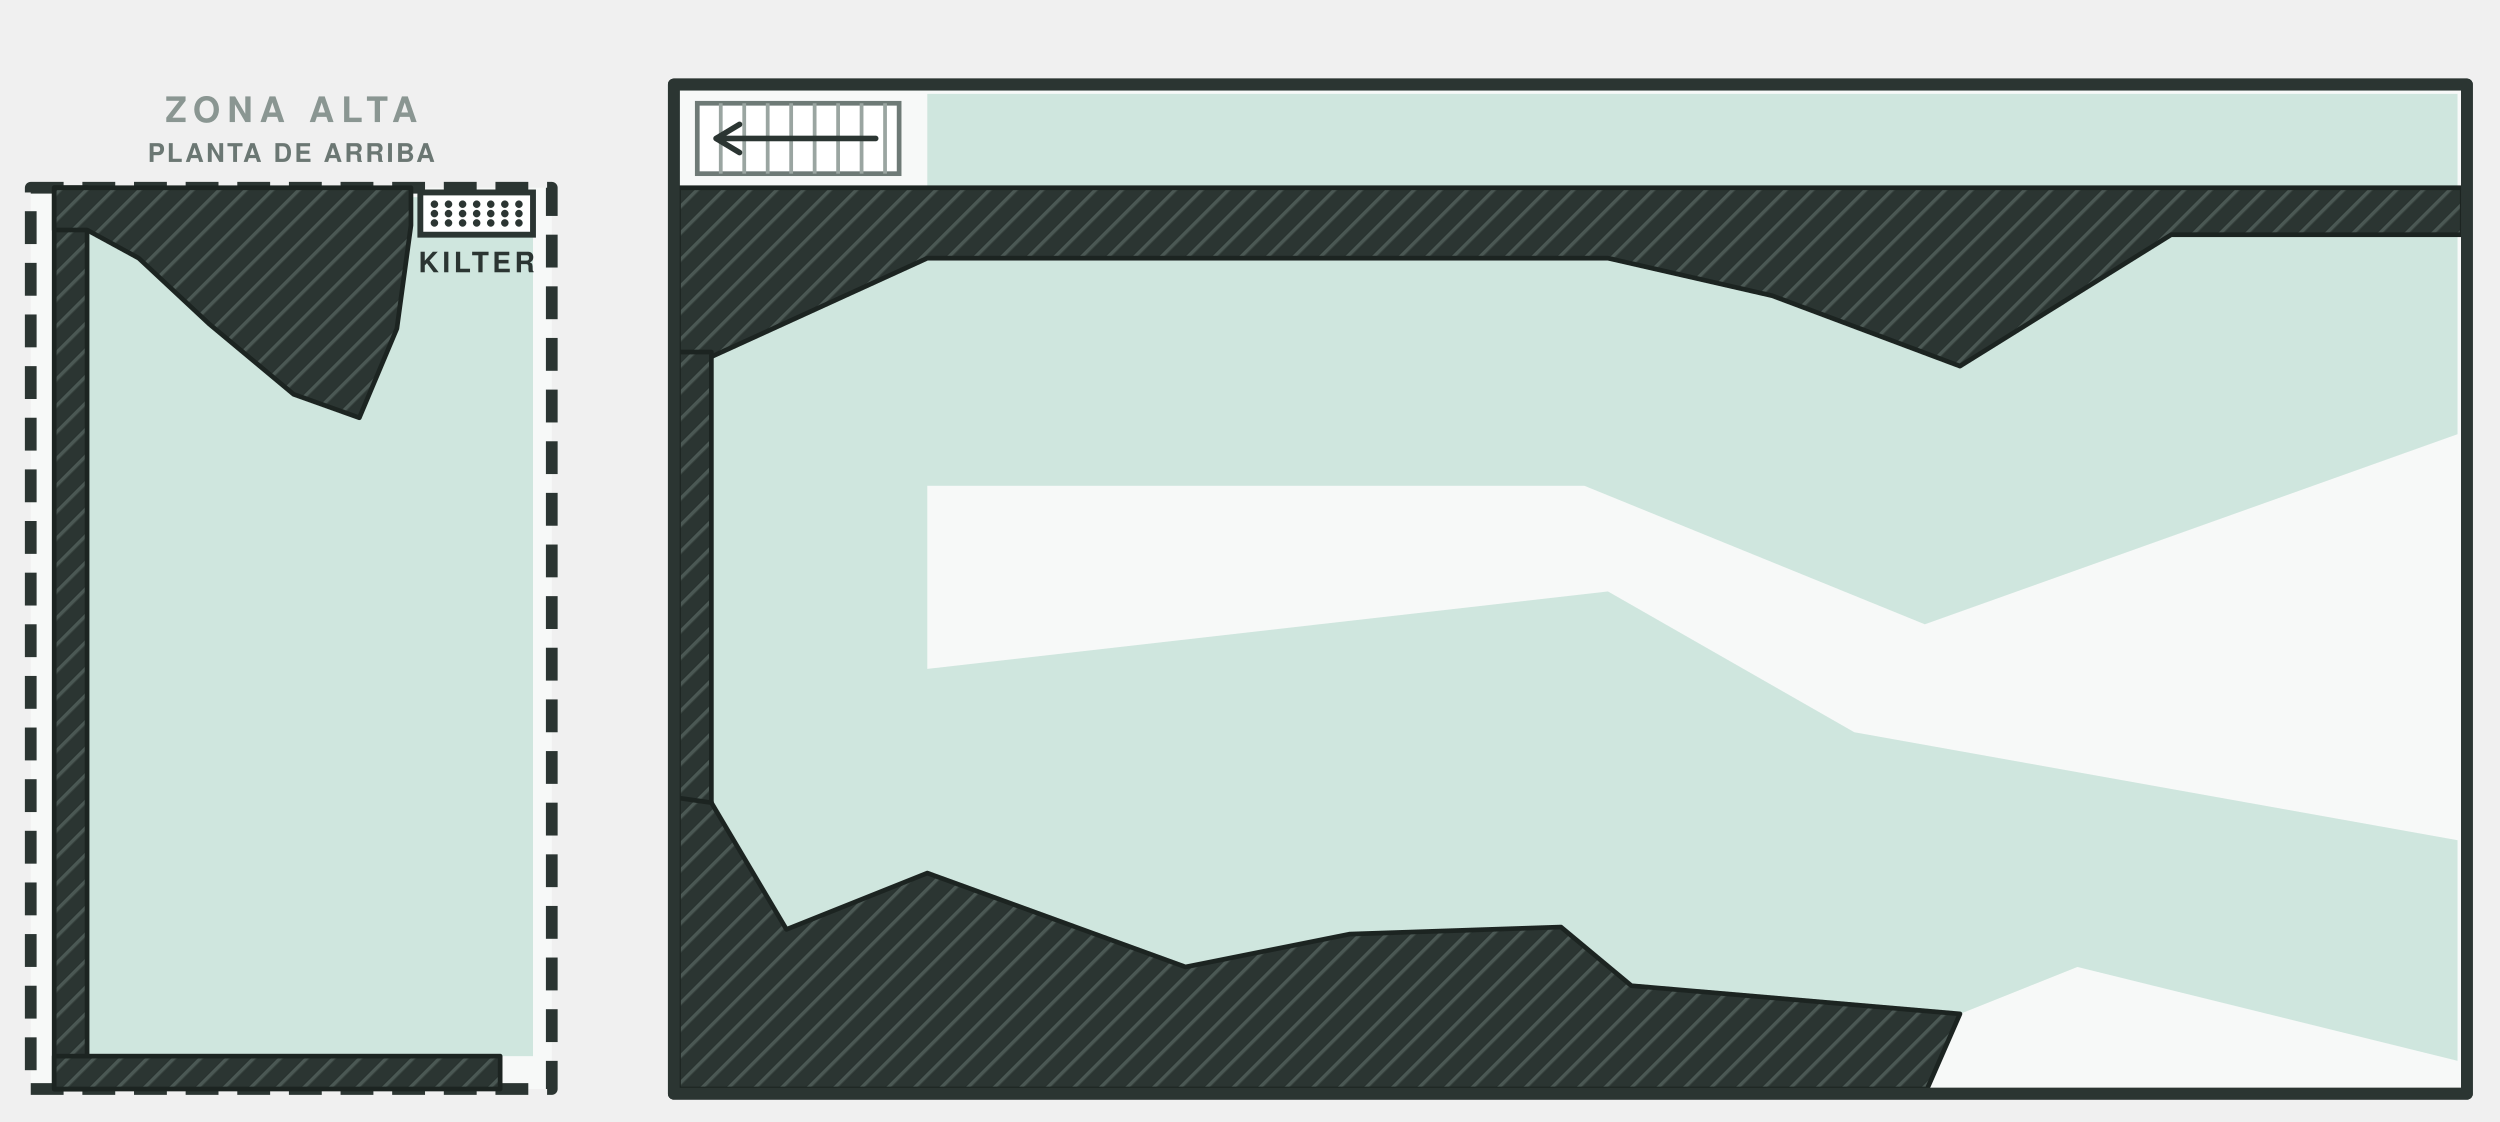
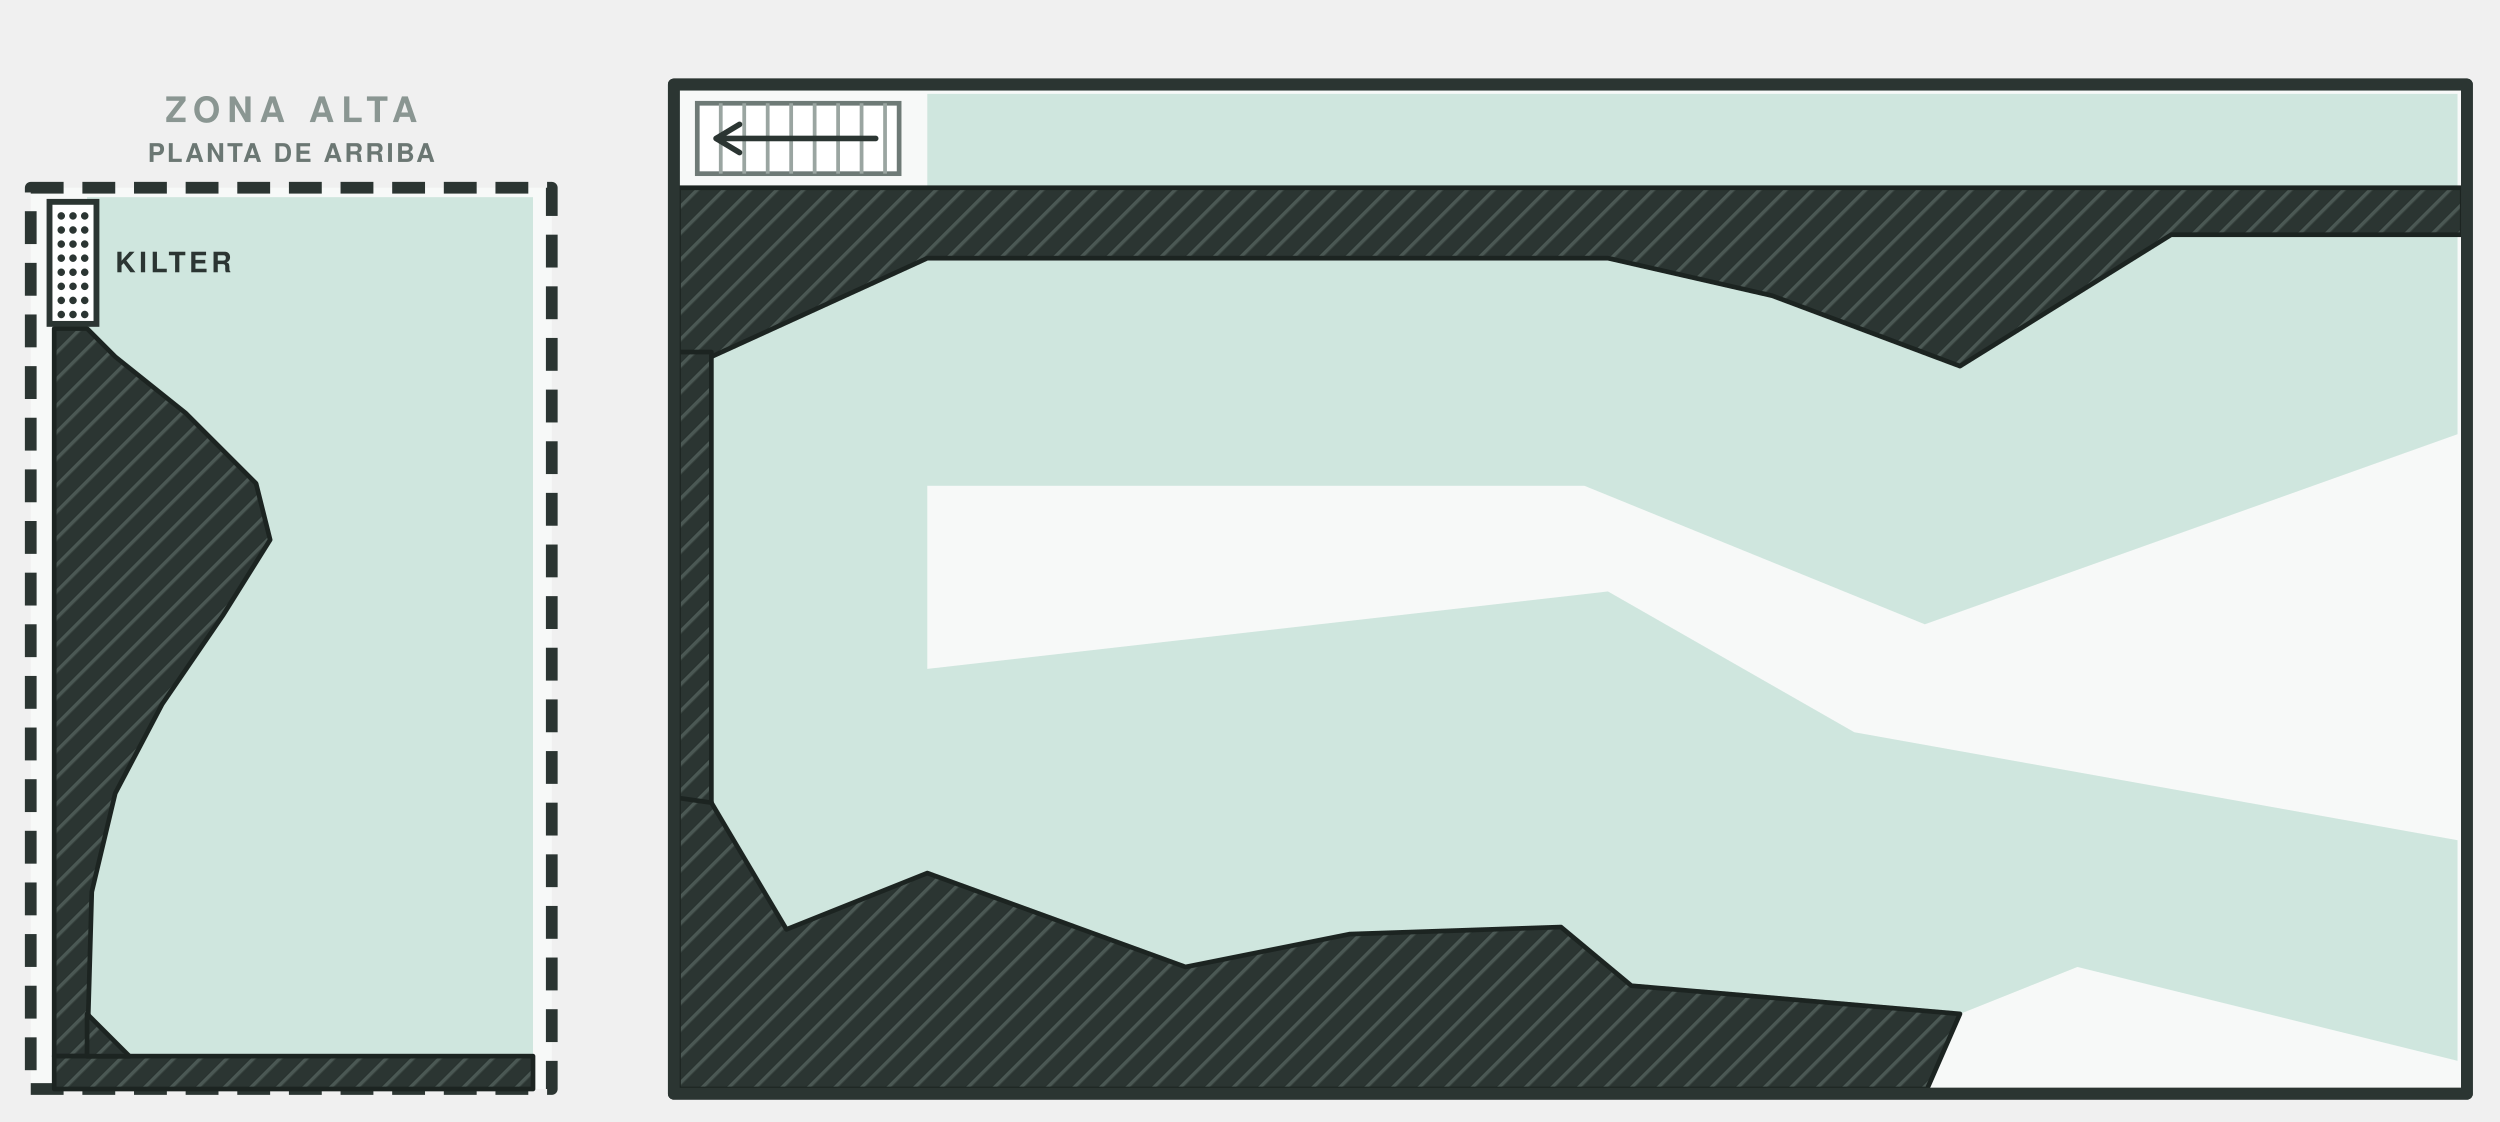
<svg xmlns="http://www.w3.org/2000/svg" viewBox="-275 0 1065 478" width="2663" height="1195">
  <defs>
    <pattern id="hatch" width="8" height="8" patternUnits="userSpaceOnUse" patternTransform="rotate(45)">
      <rect width="8" height="8" fill="#2B3532" />
      <line x1="0" y1="0" x2="0" y2="8" stroke="#4A5753" stroke-width="3" />
    </pattern>
  </defs>
  <polygon points="12,36 776,36 776,466 12,466" fill="#F7F9F8" stroke="#2B3532" stroke-width="5" stroke-linejoin="round" />
  <polygon points="26,150 120,108 410,108 480,125 560,155 650,100 772,100 772,185 545,266 400,207 120,207 120,285 410,252 515,312 772,358 772,452 610,412 560,432 420,420 390,395 300,398 230,412 120,372 60,396 26,342" fill="#CFE6DE" />
  <polygon points="120,40 772,40 772,80 120,80" fill="#CFE6DE" />
  <polygon points="-262,80 -40,80 -40,464 -262,464" fill="#F7F9F8" stroke="#2B3532" stroke-width="5" stroke-dasharray="14 8" stroke-linejoin="round" />
  <polygon points="-238,84 -48,84 -48,450 -238,450" fill="#CFE6DE" />
  <g>
-     <rect x="-96" y="82" width="48" height="18" fill="#FFFFFF" stroke="#2B3532" stroke-width="2.5" />
+     <rect x="-254" y="86" width="20" height="52" fill="#FFFFFF" stroke="#2B3532" stroke-width="2.5" />
    <g fill="#2B3532">
-       <circle cx="-90" cy="87" r="1.6" />
-       <circle cx="-90" cy="91" r="1.6" />
-       <circle cx="-90" cy="95" r="1.6" />
-       <circle cx="-84" cy="87" r="1.6" />
-       <circle cx="-84" cy="91" r="1.6" />
-       <circle cx="-84" cy="95" r="1.6" />
-       <circle cx="-78" cy="87" r="1.6" />
-       <circle cx="-78" cy="91" r="1.6" />
-       <circle cx="-78" cy="95" r="1.6" />
-       <circle cx="-72" cy="87" r="1.6" />
-       <circle cx="-72" cy="91" r="1.6" />
-       <circle cx="-72" cy="95" r="1.6" />
-       <circle cx="-66" cy="87" r="1.6" />
-       <circle cx="-66" cy="91" r="1.6" />
-       <circle cx="-66" cy="95" r="1.6" />
-       <circle cx="-60" cy="87" r="1.6" />
-       <circle cx="-60" cy="91" r="1.6" />
-       <circle cx="-60" cy="95" r="1.6" />
-       <circle cx="-54" cy="87" r="1.6" />
-       <circle cx="-54" cy="91" r="1.6" />
-       <circle cx="-54" cy="95" r="1.6" />
+       <circle cx="-249" cy="92" r="1.6" />
+       <circle cx="-249" cy="98" r="1.6" />
+       <circle cx="-249" cy="104" r="1.6" />
+       <circle cx="-249" cy="110" r="1.6" />
+       <circle cx="-249" cy="116" r="1.6" />
+       <circle cx="-249" cy="122" r="1.6" />
+       <circle cx="-249" cy="128" r="1.6" />
+       <circle cx="-249" cy="134" r="1.6" />
+       <circle cx="-244" cy="92" r="1.6" />
+       <circle cx="-244" cy="98" r="1.6" />
+       <circle cx="-244" cy="104" r="1.6" />
+       <circle cx="-244" cy="110" r="1.6" />
+       <circle cx="-244" cy="116" r="1.6" />
+       <circle cx="-244" cy="122" r="1.6" />
+       <circle cx="-244" cy="128" r="1.6" />
+       <circle cx="-244" cy="134" r="1.6" />
+       <circle cx="-239" cy="92" r="1.6" />
+       <circle cx="-239" cy="98" r="1.6" />
+       <circle cx="-239" cy="104" r="1.6" />
+       <circle cx="-239" cy="110" r="1.6" />
+       <circle cx="-239" cy="116" r="1.6" />
+       <circle cx="-239" cy="122" r="1.6" />
+       <circle cx="-239" cy="128" r="1.6" />
+       <circle cx="-239" cy="134" r="1.6" />
    </g>
-     <text x="-72" y="116" font-family="Helvetica, Arial, sans-serif" font-size="12" font-weight="800" fill="#2B3532" letter-spacing="1.5" text-anchor="middle">KILTER</text>
+     <text x="-226" y="116" font-family="Helvetica, Arial, sans-serif" font-size="12" font-weight="800" fill="#2B3532" letter-spacing="1.5">KILTER</text>
  </g>
  <text x="-151" y="52" font-family="Helvetica, Arial, sans-serif" font-size="15" font-weight="800" fill="#8A9692" letter-spacing="3" text-anchor="middle">ZONA ALTA</text>
  <text x="-151" y="69" font-family="Helvetica, Arial, sans-serif" font-size="11" font-weight="700" fill="#6B7773" text-anchor="middle" letter-spacing="1">PLANTA DE ARRIBA</text>
  <rect x="22" y="44" width="86" height="30" fill="#FFFFFF" stroke="#6E7A76" stroke-width="2" />
  <path d="M32 44V74M42 44V74M52 44V74M62 44V74M72 44V74M82 44V74M92 44V74M102 44V74" stroke="#9AA5A1" stroke-width="1.6" />
  <path d="M98 59H32M40 53L30 59L40 65" fill="none" stroke="#2B3532" stroke-width="2.4" stroke-linecap="round" stroke-linejoin="round" />
  <g fill="url(#hatch)" stroke="#1C2421" stroke-width="2" stroke-linejoin="round">
-     <polygon points="-252,80 -238,80 -238,464 -252,464" />
-     <polygon points="-252,450 -62,450 -62,464 -252,464" />
-     <polygon points="-252,80 -100,80 -100,96 -106,140 -122,178 -150,168 -186,138 -216,110 -238,98 -252,98" />
+     <polygon points="-252,140 -238,140 -226,152 -196,176 -166,206 -160,230 -180,262 -206,300 -226,338 -236,380 -238,450 -252,450" />
+     <polygon points="-252,450 -48,450 -48,464 -252,464" />
+     <polygon points="-238,450 -238,432 -220,450" />
    <polygon points="14,80 774,80 774,100 650,100 560,156 480,126 410,110 120,110 28,152 14,152" />
    <polygon points="14,150 28,150 28,342 14,342" />
    <polygon points="14,340 28,342 60,396 120,372 230,412 300,398 390,395 420,420 560,432 546,464 14,464" />
  </g>
  <polygon points="12,36 776,36 776,466 12,466" fill="none" stroke="#2B3532" stroke-width="5" stroke-linejoin="round" />
</svg>
